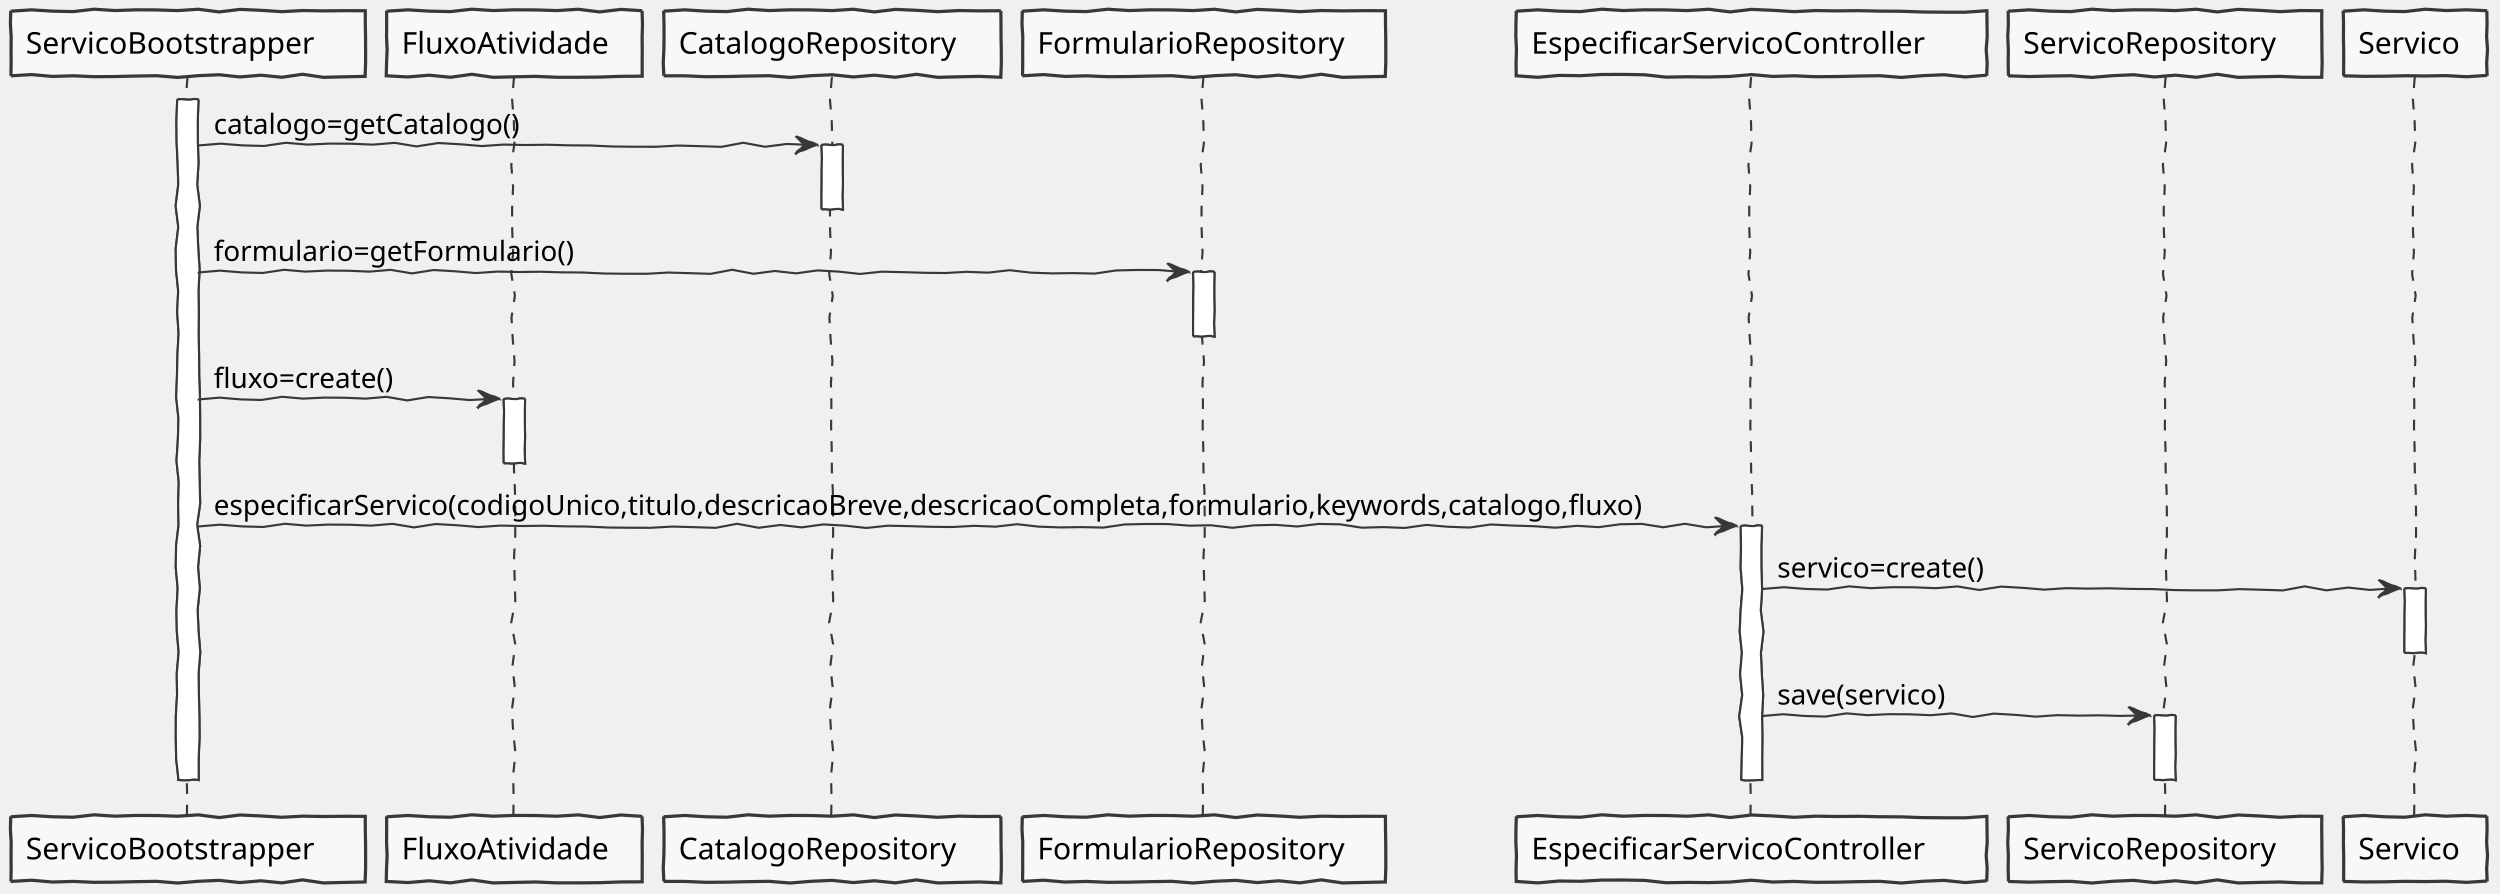
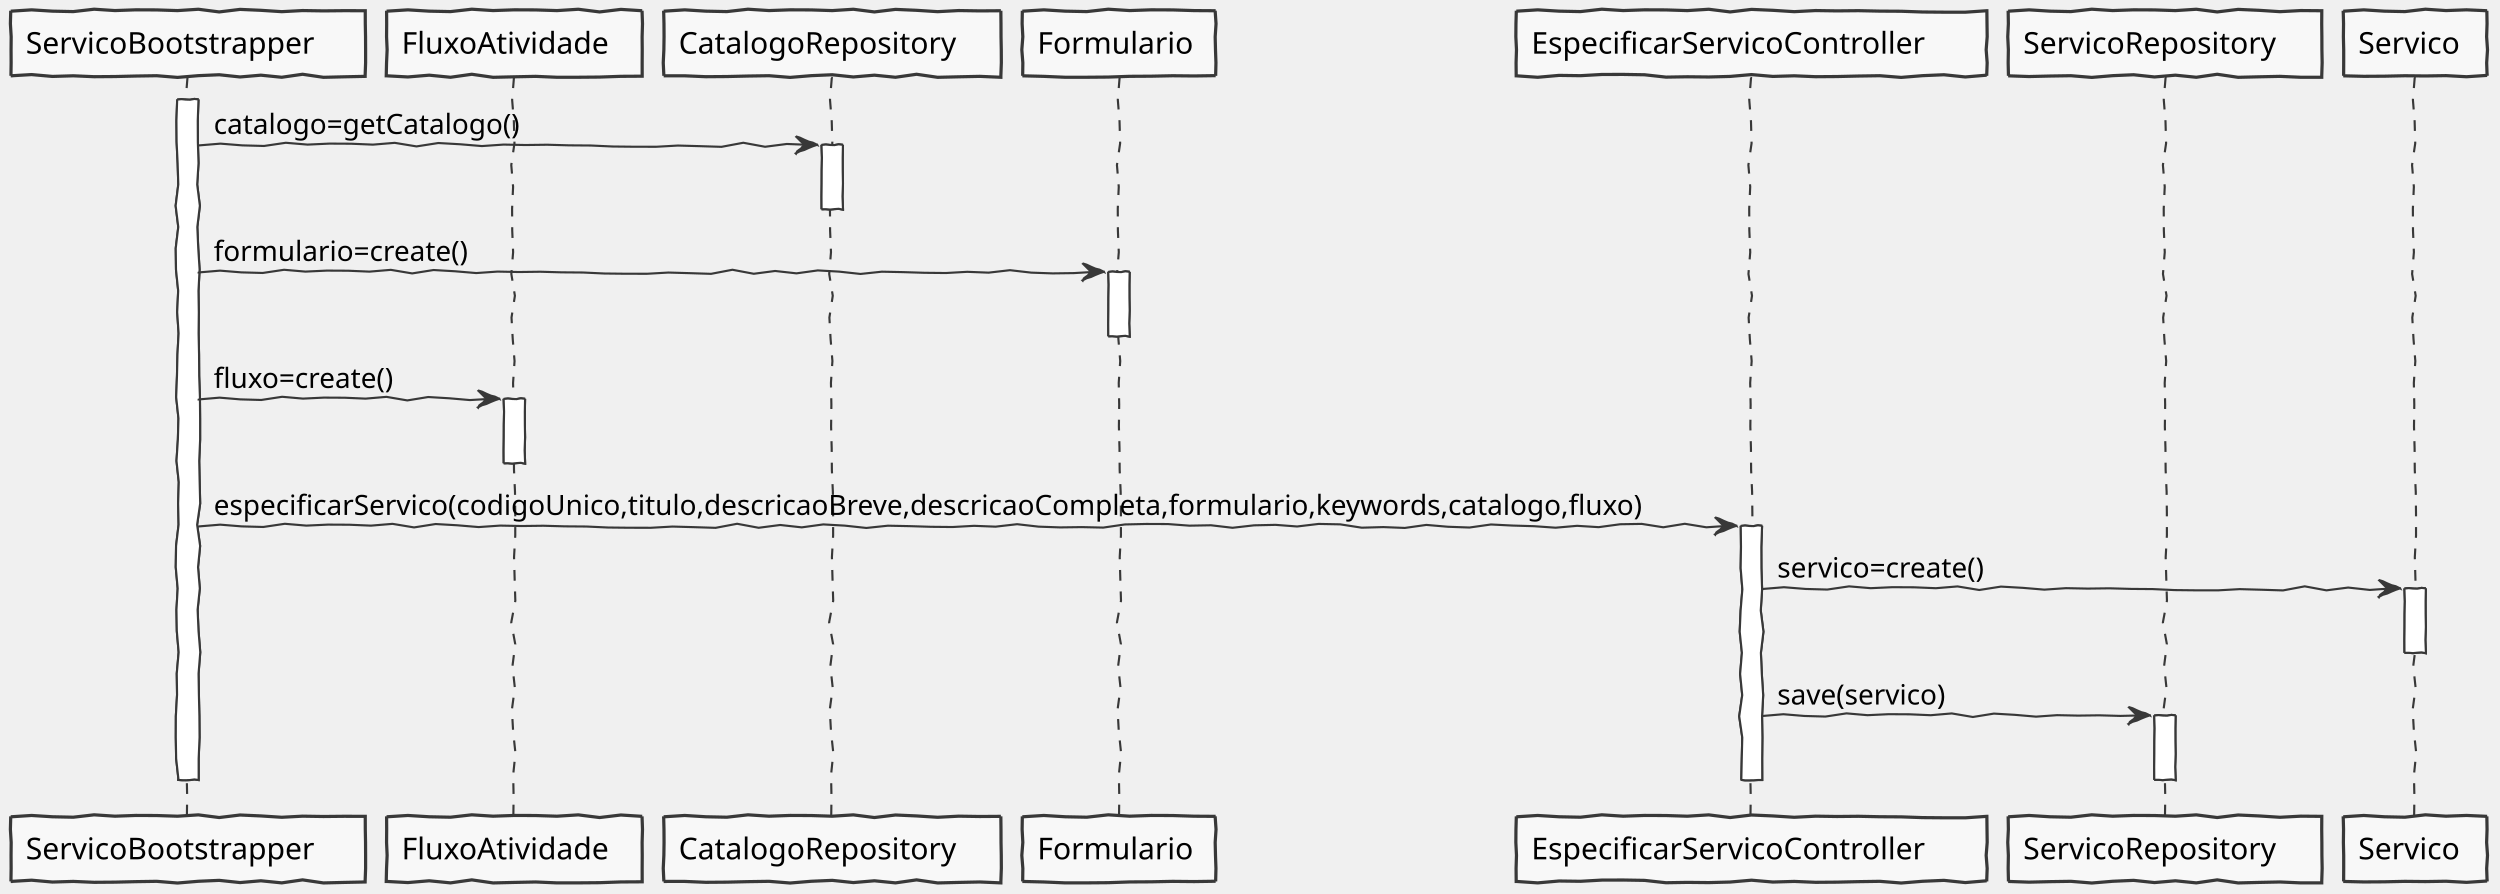
<svg xmlns="http://www.w3.org/2000/svg" contentScriptType="application/ecmascript" contentStyleType="text/css" height="416px" preserveAspectRatio="none" style="width:1164px;height:416px;background:#FFFFFF;" version="1.1" viewBox="0 0 1164 416" width="1164px" zoomAndPan="magnify">
  <defs />
  <g>
    <polygon fill="#FFFFFF" points="82.5,46.297,82.5,46.367,84.5,46.159,86.5,46.361,88.5,46.43,90.5,46.059,92.5,46.297,92.422,46.297,92.073,56.197,92.117,66.097,92.432,75.997,91.809,85.897,93.054,95.796,91.87,105.696,92.302,115.596,92.932,125.496,92.414,135.396,92.568,145.296,92.468,155.196,92.678,165.096,92.739,174.996,93.086,184.895,93.171,194.795,93.179,204.695,92.755,214.595,92.964,224.495,93.202,234.395,91.779,244.295,93.178,254.195,92.204,264.095,93.034,273.995,92.005,283.894,92.431,293.794,93.242,303.694,92.451,313.594,92.605,323.494,92.839,333.394,92.916,343.294,92.496,353.194,92.5,363.094,92.5,363.19,90.5,362.903,88.5,363.188,86.5,363.276,84.5,363.242,82.5,363.094,83.113,363.094,82.017,353.194,81.848,343.294,81.879,333.394,82.441,323.494,82.303,313.594,83.181,303.694,82.325,293.794,82.157,283.894,82.728,273.995,81.833,264.095,81.981,254.195,83.149,244.295,82.936,234.395,83.234,224.495,82.178,214.595,82.819,204.695,83.09,194.795,82.028,184.895,82.404,174.996,82.626,165.096,83.152,155.196,82.496,145.296,82.963,135.396,81.946,125.496,81.823,115.596,83.004,105.696,81.783,95.796,83.009,85.897,82.707,75.997,82.232,66.097,82.146,56.197,82.5,46.297" style="stroke:#383838;stroke-width:1.0;" />
    <polygon fill="#FFFFFF" points="234.5,185.695,234.5,185.765,236.5,185.557,238.5,185.76,240.5,185.828,242.5,185.458,244.5,185.695,244.474,185.695,244.358,191.695,244.372,197.695,244.477,203.695,244.269,209.695,244.5,215.695,244.5,215.88,242.5,215.485,240.5,215.629,238.5,215.839,236.5,215.667,234.5,215.695,234.523,215.695,234.489,209.695,234.56,203.695,234.58,197.695,234.695,191.695,234.5,185.695" style="stroke:#383838;stroke-width:1.0;" />
    <polygon fill="#FFFFFF" points="382.5,67.43,382.5,67.5,384.5,67.292,386.5,67.494,388.5,67.563,390.5,67.192,392.5,67.43,392.474,67.43,392.358,73.43,392.372,79.43,392.477,85.43,392.269,91.43,392.5,97.43,392.5,97.614,390.5,97.22,388.5,97.364,386.5,97.574,384.5,97.401,382.5,97.43,382.523,97.43,382.489,91.43,382.56,85.43,382.58,79.43,382.695,73.43,382.5,67.43" style="stroke:#383838;stroke-width:1.0;" />
-     <polygon fill="#FFFFFF" points="555.5,126.562,555.5,126.633,557.5,126.424,559.5,126.627,561.5,126.696,563.5,126.325,565.5,126.562,565.474,126.562,565.358,132.562,565.372,138.562,565.477,144.562,565.269,150.562,565.5,156.562,565.5,156.747,563.5,156.352,561.5,156.497,559.5,156.707,557.5,156.534,555.5,156.562,555.523,156.562,555.489,150.562,555.559,144.562,555.58,138.562,555.695,132.562,555.5,126.562" style="stroke:#383838;stroke-width:1.0;" />
+     <polygon fill="#FFFFFF" points="516,126.562,516,126.633,518,126.424,520,126.627,522,126.696,524,126.325,526,126.562,525.974,126.562,525.858,132.562,525.872,138.562,525.977,144.562,525.769,150.562,526,156.562,526,156.747,524,156.352,522,156.497,520,156.707,518,156.534,516,156.562,516.023,156.562,515.989,150.562,516.059,144.562,516.08,138.562,516.195,132.562,516,126.562" style="stroke:#383838;stroke-width:1.0;" />
    <polygon fill="#FFFFFF" points="810.5,244.828,810.5,244.898,812.5,244.69,814.5,244.893,816.5,244.961,818.5,244.59,820.5,244.828,820.422,244.828,820.073,254.684,820.116,264.539,820.432,274.394,819.809,284.25,821.054,294.106,819.87,303.961,820.302,313.816,820.932,323.672,820.414,333.527,820.568,343.383,820.468,353.238,820.5,363.094,820.5,363.153,818.5,363.173,816.5,363.289,814.5,363.317,812.5,363.32,810.5,363.094,810.755,363.094,810.964,353.238,811.202,343.383,809.779,333.527,811.178,323.672,810.203,313.816,811.034,303.961,810.005,294.106,810.432,284.25,811.242,274.394,810.451,264.539,810.605,254.684,810.5,244.828" style="stroke:#383838;stroke-width:1.0;" />
    <polygon fill="#FFFFFF" points="1003,333.094,1003,333.164,1005,332.956,1007,333.158,1009,333.227,1011,332.856,1013,333.094,1012.974,333.094,1012.858,339.094,1012.872,345.094,1012.977,351.094,1012.769,357.094,1013,363.094,1013,363.278,1011,362.884,1009,363.028,1007,363.238,1005,363.065,1003,363.094,1003.023,363.094,1002.989,357.094,1003.059,351.094,1003.08,345.094,1003.195,339.094,1003,333.094" style="stroke:#383838;stroke-width:1.0;" />
    <polygon fill="#FFFFFF" points="1119.5,273.961,1119.5,274.031,1121.5,273.823,1123.5,274.025,1125.5,274.094,1127.5,273.723,1129.5,273.961,1129.474,273.961,1129.358,279.961,1129.372,285.961,1129.477,291.961,1129.27,297.961,1129.5,303.961,1129.5,304.146,1127.5,303.751,1125.5,303.895,1123.5,304.105,1121.5,303.932,1119.5,303.961,1119.523,303.961,1119.489,297.961,1119.56,291.961,1119.58,285.961,1119.695,279.961,1119.5,273.961" style="stroke:#383838;stroke-width:1.0;" />
    <path d="M87,36.297 L87.28,36.297 L86.448,46.438 L87.258,56.579 L87.533,66.72 L86.049,76.861 L86.896,87.002 L86.431,97.143 L86.489,107.284 L86.909,117.426 L86.078,127.567 L87.738,137.708 L86.16,147.849 L86.736,157.99 L87.576,168.131 L86.886,178.272 L87.091,188.413 L86.957,198.554 L87.238,208.695 L87.319,218.836 L87.781,228.977 L87.895,239.119 L87.906,249.26 L87.34,259.401 L87.618,269.542 L87.936,279.683 L86.038,289.824 L87.905,299.965 L86.605,310.106 L87.712,320.247 L86.34,330.388 L86.909,340.529 L87.989,350.671 L86.935,360.812 L87.14,370.953 L87,381.094 " fill="none" style="stroke:#383838;stroke-width:1.0;stroke-dasharray:5.0,5.0;" />
    <path d="M239,36.297 L239.28,36.297 L238.448,46.438 L239.258,56.579 L239.533,66.72 L238.049,76.861 L238.896,87.002 L238.431,97.143 L238.489,107.284 L238.909,117.426 L238.078,127.567 L239.738,137.708 L238.16,147.849 L238.736,157.99 L239.576,168.131 L238.886,178.272 L239.091,188.413 L238.957,198.554 L239.238,208.695 L239.319,218.836 L239.781,228.977 L239.895,239.119 L239.906,249.26 L239.339,259.401 L239.618,269.542 L239.936,279.683 L238.038,289.824 L239.905,299.965 L238.605,310.106 L239.712,320.247 L238.34,330.388 L238.909,340.529 L239.989,350.671 L238.935,360.812 L239.14,370.953 L239,381.094 " fill="none" style="stroke:#383838;stroke-width:1.0;stroke-dasharray:5.0,5.0;" />
    <path d="M387,36.297 L387.28,36.297 L386.448,46.438 L387.258,56.579 L387.533,66.72 L386.049,76.861 L386.896,87.002 L386.431,97.143 L386.489,107.284 L386.909,117.426 L386.078,127.567 L387.738,137.708 L386.16,147.849 L386.736,157.99 L387.576,168.131 L386.886,178.272 L387.091,188.413 L386.957,198.554 L387.238,208.695 L387.319,218.836 L387.781,228.977 L387.895,239.119 L387.906,249.26 L387.339,259.401 L387.618,269.542 L387.936,279.683 L386.038,289.824 L387.905,299.965 L386.605,310.106 L387.712,320.247 L386.34,330.388 L386.909,340.529 L387.989,350.671 L386.935,360.812 L387.14,370.953 L387,381.094 " fill="none" style="stroke:#383838;stroke-width:1.0;stroke-dasharray:5.0,5.0;" />
-     <path d="M560,36.297 L560.28,36.297 L559.448,46.438 L560.258,56.579 L560.533,66.72 L559.049,76.861 L559.896,87.002 L559.431,97.143 L559.489,107.284 L559.909,117.426 L559.078,127.567 L560.738,137.708 L559.16,147.849 L559.736,157.99 L560.576,168.131 L559.886,178.272 L560.091,188.413 L559.957,198.554 L560.238,208.695 L560.319,218.836 L560.781,228.977 L560.895,239.119 L560.906,249.26 L560.34,259.401 L560.618,269.542 L560.936,279.683 L559.038,289.824 L560.905,299.965 L559.605,310.106 L560.712,320.247 L559.34,330.388 L559.909,340.529 L560.989,350.671 L559.935,360.812 L560.14,370.953 L560,381.094 " fill="none" style="stroke:#383838;stroke-width:1.0;stroke-dasharray:5.0,5.0;" />
+     <path d="M521,36.297 L521.28,36.297 L520.448,46.438 L521.258,56.579 L521.533,66.72 L520.049,76.861 L520.896,87.002 L520.431,97.143 L520.489,107.284 L520.909,117.426 L520.078,127.567 L521.738,137.708 L520.16,147.849 L520.736,157.99 L521.576,168.131 L520.886,178.272 L521.091,188.413 L520.957,198.554 L521.238,208.695 L521.319,218.836 L521.781,228.977 L521.895,239.119 L521.906,249.26 L521.34,259.401 L521.618,269.542 L521.936,279.683 L520.038,289.824 L521.905,299.965 L520.605,310.106 L521.712,320.247 L520.34,330.388 L520.909,340.529 L521.989,350.671 L520.935,360.812 L521.14,370.953 L521,381.094 " fill="none" style="stroke:#383838;stroke-width:1.0;stroke-dasharray:5.0,5.0;" />
    <path d="M815,36.297 L815.28,36.297 L814.448,46.438 L815.258,56.579 L815.533,66.72 L814.049,76.861 L814.896,87.002 L814.431,97.143 L814.489,107.284 L814.909,117.426 L814.078,127.567 L815.738,137.708 L814.16,147.849 L814.736,157.99 L815.576,168.131 L814.886,178.272 L815.091,188.413 L814.957,198.554 L815.238,208.695 L815.319,218.836 L815.781,228.977 L815.895,239.119 L815.906,249.26 L815.34,259.401 L815.618,269.542 L815.936,279.683 L814.038,289.824 L815.905,299.965 L814.605,310.106 L815.712,320.247 L814.34,330.388 L814.909,340.529 L815.989,350.671 L814.935,360.812 L815.14,370.953 L815,381.094 " fill="none" style="stroke:#383838;stroke-width:1.0;stroke-dasharray:5.0,5.0;" />
    <path d="M1008,36.297 L1008.28,36.297 L1007.448,46.438 L1008.258,56.579 L1008.533,66.72 L1007.049,76.861 L1007.896,87.002 L1007.431,97.143 L1007.489,107.284 L1007.909,117.426 L1007.078,127.567 L1008.738,137.708 L1007.16,147.849 L1007.736,157.99 L1008.576,168.131 L1007.886,178.272 L1008.091,188.413 L1007.957,198.554 L1008.238,208.695 L1008.319,218.836 L1008.781,228.977 L1008.895,239.119 L1008.906,249.26 L1008.34,259.401 L1008.618,269.542 L1008.936,279.683 L1007.038,289.824 L1008.905,299.965 L1007.605,310.106 L1008.712,320.247 L1007.34,330.388 L1007.909,340.529 L1008.989,350.671 L1007.935,360.812 L1008.14,370.953 L1008,381.094 " fill="none" style="stroke:#383838;stroke-width:1.0;stroke-dasharray:5.0,5.0;" />
    <path d="M1124,36.297 L1124.28,36.297 L1123.448,46.438 L1124.258,56.579 L1124.533,66.72 L1123.049,76.861 L1123.896,87.002 L1123.431,97.143 L1123.489,107.284 L1123.909,117.426 L1123.078,127.567 L1124.738,137.708 L1123.16,147.849 L1123.736,157.99 L1124.576,168.131 L1123.886,178.272 L1124.091,188.413 L1123.957,198.554 L1124.238,208.695 L1124.319,218.836 L1124.781,228.977 L1124.895,239.119 L1124.906,249.26 L1124.34,259.401 L1124.618,269.542 L1124.936,279.683 L1123.038,289.824 L1124.905,299.965 L1123.605,310.106 L1124.712,320.247 L1123.34,330.388 L1123.909,340.529 L1124.989,350.671 L1123.935,360.812 L1124.14,370.953 L1124,381.094 " fill="none" style="stroke:#383838;stroke-width:1.0;stroke-dasharray:5.0,5.0;" />
    <polygon fill="#F8F8F8" points="5,5,5,5.21,14.706,4.586,24.412,5.193,34.118,5.4,43.824,4.287,53.529,4.922,63.235,4.574,72.941,4.617,82.647,4.932,92.353,4.309,102.059,5.554,111.765,4.37,121.471,4.802,131.177,5.432,140.882,4.914,150.588,5.068,160.294,4.968,170,5,170.06,5,170.08,11.059,170.195,17.119,170.224,23.178,170.226,29.238,170,35.297,170,35.551,160.294,35.761,150.588,35.999,140.882,34.576,131.177,35.975,121.471,35,111.765,35.831,102.059,34.802,92.353,35.228,82.647,36.038,72.941,35.248,63.235,35.402,53.529,35.636,43.824,35.713,34.118,35.293,24.412,35.584,14.706,34.724,5,35.297,5.095,35.297,5.183,29.238,5.148,23.178,5.204,17.119,4.839,11.059,5,5" style="stroke:#383838;stroke-width:1.5;" />
    <text fill="#000000" font-family="FG Virgil" font-size="14" lengthAdjust="spacing" textLength="151" x="12" y="24.995">ServicoBootstrapper</text>
    <polygon fill="#F8F8F8" points="5,380.094,5,380.304,14.706,379.679,24.412,380.287,34.118,380.493,43.824,379.38,53.529,380.016,63.235,379.667,72.941,379.71,82.647,380.026,92.353,379.402,102.059,380.647,111.765,379.464,121.471,379.896,131.177,380.526,140.882,380.008,150.588,380.162,160.294,380.062,170,380.094,170.06,380.094,170.08,386.153,170.195,392.212,170.224,398.272,170.226,404.331,170,410.391,170,410.645,160.294,410.854,150.588,411.093,140.882,409.669,131.177,411.069,121.471,410.094,111.765,410.924,102.059,409.896,92.353,410.322,82.647,411.132,72.941,410.342,63.235,410.496,53.529,410.729,43.824,410.807,34.118,410.387,24.412,410.678,14.706,409.818,5,410.391,5.095,410.391,5.183,404.331,5.148,398.272,5.204,392.212,4.839,386.153,5,380.094" style="stroke:#383838;stroke-width:1.5;" />
    <text fill="#000000" font-family="FG Virgil" font-size="14" lengthAdjust="spacing" textLength="151" x="12" y="400.089">ServicoBootstrapper</text>
    <polygon fill="#F8F8F8" points="180,5,180,5.21,189.917,4.586,199.833,5.193,209.75,5.4,219.667,4.287,229.583,4.922,239.5,4.574,249.417,4.617,259.333,4.932,269.25,4.309,279.167,5.554,289.083,4.37,299,5,298.934,5,299.144,11.059,298.971,17.119,299.023,23.178,298.989,29.238,299,35.297,299,35.475,289.083,35.536,279.167,35.883,269.25,35.968,259.333,35.976,249.417,35.551,239.5,35.761,229.583,35.999,219.667,34.576,209.75,35.975,199.833,35,189.917,35.831,180,35.297,179.835,35.297,179.977,29.238,180.247,23.178,179.984,17.119,180.035,11.059,180,5" style="stroke:#383838;stroke-width:1.5;" />
    <text fill="#000000" font-family="FG Virgil" font-size="14" lengthAdjust="spacing" textLength="105" x="187" y="24.995">FluxoAtividade</text>
    <polygon fill="#F8F8F8" points="180,380.094,180,380.304,189.917,379.679,199.833,380.287,209.75,380.493,219.667,379.38,229.583,380.016,239.5,379.667,249.417,379.71,259.333,380.026,269.25,379.402,279.167,380.647,289.083,379.464,299,380.094,298.934,380.094,299.144,386.153,298.971,392.212,299.023,398.272,298.989,404.331,299,410.391,299,410.569,289.083,410.63,279.167,410.976,269.25,411.062,259.333,411.07,249.417,410.645,239.5,410.854,229.583,411.093,219.667,409.669,209.75,411.069,199.833,410.094,189.917,410.924,180,410.391,179.835,410.391,179.977,404.331,180.247,398.272,179.984,392.212,180.035,386.153,180,380.094" style="stroke:#383838;stroke-width:1.5;" />
    <text fill="#000000" font-family="FG Virgil" font-size="14" lengthAdjust="spacing" textLength="105" x="187" y="400.089">FluxoAtividade</text>
    <polygon fill="#F8F8F8" points="309,5,309,5.21,318.812,4.586,328.625,5.193,338.438,5.4,348.25,4.287,358.062,4.922,367.875,4.574,377.688,4.617,387.5,4.932,397.312,4.309,407.125,5.554,416.938,4.37,426.75,4.802,436.562,5.432,446.375,4.914,456.188,5.068,466,5,465.989,5,466.06,11.059,466.08,17.119,466.195,23.178,466.224,29.238,466,35.297,466,35.976,456.188,35.551,446.375,35.761,436.562,35.999,426.75,34.576,416.938,35.975,407.125,35,397.312,35.831,387.5,34.802,377.688,35.228,367.875,36.038,358.062,35.248,348.25,35.402,338.438,35.636,328.625,35.713,318.812,35.293,309,35.297,309.096,35.297,308.809,29.238,309.095,23.178,309.183,17.119,309.148,11.059,309,5" style="stroke:#383838;stroke-width:1.5;" />
    <text fill="#000000" font-family="FG Virgil" font-size="14" lengthAdjust="spacing" textLength="143" x="316" y="24.995">CatalogoRepository</text>
    <polygon fill="#F8F8F8" points="309,380.094,309,380.304,318.812,379.679,328.625,380.287,338.438,380.493,348.25,379.38,358.062,380.016,367.875,379.667,377.688,379.71,387.5,380.026,397.312,379.402,407.125,380.647,416.938,379.464,426.75,379.896,436.562,380.526,446.375,380.008,456.188,380.162,466,380.094,465.989,380.094,466.06,386.153,466.08,392.212,466.195,398.272,466.224,404.331,466,410.391,466,411.07,456.188,410.645,446.375,410.854,436.562,411.093,426.75,409.669,416.938,411.069,407.125,410.094,397.312,410.924,387.5,409.896,377.688,410.322,367.875,411.132,358.062,410.342,348.25,410.496,338.438,410.729,328.625,410.807,318.812,410.387,309,410.391,309.096,410.391,308.809,404.331,309.095,398.272,309.183,392.212,309.148,386.153,309,380.094" style="stroke:#383838;stroke-width:1.5;" />
    <text fill="#000000" font-family="FG Virgil" font-size="14" lengthAdjust="spacing" textLength="143" x="316" y="400.089">CatalogoRepository</text>
-     <polygon fill="#F8F8F8" points="476,5,476,5.21,485.941,4.586,495.882,5.193,505.824,5.4,515.765,4.287,525.706,4.922,535.647,4.574,545.588,4.617,555.529,4.932,565.471,4.309,575.412,5.554,585.353,4.37,595.294,4.802,605.235,5.432,615.177,4.914,625.118,5.068,635.059,4.968,645,5,645.059,5,645.08,11.059,645.195,17.119,645.224,23.178,645.226,29.238,645,35.297,645,35.551,635.059,35.761,625.118,35.999,615.177,34.576,605.235,35.975,595.294,35,585.353,35.831,575.412,34.802,565.471,35.228,555.529,36.038,545.588,35.248,535.647,35.402,525.706,35.636,515.765,35.713,505.824,35.293,495.882,35.584,485.941,34.724,476,35.297,476.095,35.297,476.183,29.238,476.148,23.178,476.204,17.119,475.839,11.059,476,5" style="stroke:#383838;stroke-width:1.5;" />
-     <text fill="#000000" font-family="FG Virgil" font-size="14" lengthAdjust="spacing" textLength="155" x="483" y="24.995">FormularioRepository</text>
-     <polygon fill="#F8F8F8" points="476,380.094,476,380.304,485.941,379.679,495.882,380.287,505.824,380.493,515.765,379.38,525.706,380.016,535.647,379.667,545.588,379.71,555.529,380.026,565.471,379.402,575.412,380.647,585.353,379.464,595.294,379.896,605.235,380.526,615.177,380.008,625.118,380.162,635.059,380.062,645,380.094,645.059,380.094,645.08,386.153,645.195,392.212,645.224,398.272,645.226,404.331,645,410.391,645,410.645,635.059,410.854,625.118,411.093,615.177,409.669,605.235,411.069,595.294,410.094,585.353,410.924,575.412,409.896,565.471,410.322,555.529,411.132,545.588,410.342,535.647,410.496,525.706,410.729,515.765,410.807,505.824,410.387,495.882,410.678,485.941,409.818,476,410.391,476.095,410.391,476.183,404.331,476.148,398.272,476.204,392.212,475.839,386.153,476,380.094" style="stroke:#383838;stroke-width:1.5;" />
-     <text fill="#000000" font-family="FG Virgil" font-size="14" lengthAdjust="spacing" textLength="155" x="483" y="400.089">FormularioRepository</text>
+     <polygon fill="#F8F8F8" points="476,5,476,5.21,486,4.586,496,5.193,506,5.4,516,4.287,526,4.922,536,4.574,546,4.617,556,4.932,566,5,565.769,5,566.184,11.059,565.79,17.119,565.934,23.178,566.144,29.238,566,35.297,566,35.211,556,35.365,546,35.265,536,35.475,526,35.536,516,35.883,506,35.968,496,35.976,486,35.551,476,35.297,476.154,35.297,476.234,29.238,475.76,23.178,476.226,17.119,475.901,11.059,476,5" style="stroke:#383838;stroke-width:1.5;" />
+     <text fill="#000000" font-family="FG Virgil" font-size="14" lengthAdjust="spacing" textLength="76" x="483" y="24.995">Formulario</text>
+     <polygon fill="#F8F8F8" points="476,380.094,476,380.304,486,379.679,496,380.287,506,380.493,516,379.38,526,380.016,536,379.667,546,379.71,556,380.026,566,380.094,565.769,380.094,566.184,386.153,565.79,392.212,565.934,398.272,566.144,404.331,566,410.391,566,410.305,556,410.459,546,410.359,536,410.569,526,410.63,516,410.976,506,411.062,496,411.07,486,410.645,476,410.391,476.154,410.391,476.234,404.331,475.76,398.272,476.226,392.212,475.901,386.153,476,380.094" style="stroke:#383838;stroke-width:1.5;" />
+     <text fill="#000000" font-family="FG Virgil" font-size="14" lengthAdjust="spacing" textLength="76" x="483" y="400.089">Formulario</text>
    <polygon fill="#F8F8F8" points="706,5,706,5.21,715.955,4.586,725.909,5.193,735.864,5.4,745.818,4.287,755.773,4.922,765.727,4.574,775.682,4.617,785.636,4.932,795.591,4.309,805.545,5.554,815.5,4.37,825.455,4.802,835.409,5.432,845.364,4.914,855.318,5.068,865.273,4.968,875.227,5.178,885.182,5.239,895.136,5.586,905.091,5.671,915.045,5.679,925,5,925.085,5,925.154,11.059,925.234,17.119,924.76,23.178,925.226,29.238,925,35.297,925,35,915.045,35.831,905.091,34.802,895.136,35.228,885.182,36.038,875.227,35.248,865.273,35.402,855.318,35.636,845.364,35.713,835.409,35.293,825.455,35.584,815.5,34.724,805.545,35.581,795.591,35.845,785.636,35.741,775.682,35.91,765.727,34.814,755.773,34.645,745.818,34.675,735.864,35.238,725.909,35.1,715.955,35.978,706,35.297,705.942,35.297,705.886,29.238,706.076,23.178,705.778,17.119,705.827,11.059,706,5" style="stroke:#383838;stroke-width:1.5;" />
    <text fill="#000000" font-family="FG Virgil" font-size="14" lengthAdjust="spacing" textLength="205" x="713" y="24.995">EspecificarServicoController</text>
    <polygon fill="#F8F8F8" points="706,380.094,706,380.304,715.955,379.679,725.909,380.287,735.864,380.493,745.818,379.38,755.773,380.016,765.727,379.667,775.682,379.71,785.636,380.026,795.591,379.402,805.545,380.647,815.5,379.464,825.455,379.896,835.409,380.526,845.364,380.008,855.318,380.162,865.273,380.062,875.227,380.272,885.182,380.333,895.136,380.679,905.091,380.765,915.045,380.773,925,380.094,925.085,380.094,925.154,386.153,925.234,392.212,924.76,398.272,925.226,404.331,925,410.391,925,410.094,915.045,410.924,905.091,409.896,895.136,410.322,885.182,411.132,875.227,410.342,865.273,410.496,855.318,410.729,845.364,410.807,835.409,410.387,825.455,410.678,815.5,409.818,805.545,410.675,795.591,410.939,785.636,410.835,775.682,411.004,765.727,409.908,755.773,409.738,745.818,409.769,735.864,410.332,725.909,410.194,715.955,411.072,706,410.391,705.942,410.391,705.886,404.331,706.076,398.272,705.778,392.212,705.827,386.153,706,380.094" style="stroke:#383838;stroke-width:1.5;" />
    <text fill="#000000" font-family="FG Virgil" font-size="14" lengthAdjust="spacing" textLength="205" x="713" y="400.089">EspecificarServicoController</text>
    <polygon fill="#F8F8F8" points="935,5,935,5.21,944.733,4.586,954.467,5.193,964.2,5.4,973.933,4.287,983.667,4.922,993.4,4.574,1003.133,4.617,1012.867,4.932,1022.6,4.309,1032.333,5.554,1042.067,4.37,1051.8,4.802,1061.533,5.432,1071.267,4.914,1081,5,1081.023,5,1080.989,11.059,1081.06,17.119,1081.08,23.178,1081.195,29.238,1081,35.297,1081,35.968,1071.267,35.976,1061.533,35.551,1051.8,35.761,1042.067,35.999,1032.333,34.576,1022.6,35.975,1012.867,35,1003.133,35.831,993.4,34.802,983.667,35.228,973.933,36.038,964.2,35.248,954.467,35.402,944.733,35.636,935,35.297,935.139,35.297,934.999,29.238,935.096,23.178,934.809,17.119,935.095,11.059,935,5" style="stroke:#383838;stroke-width:1.5;" />
    <text fill="#000000" font-family="FG Virgil" font-size="14" lengthAdjust="spacing" textLength="132" x="942" y="24.995">ServicoRepository</text>
    <polygon fill="#F8F8F8" points="935,380.094,935,380.304,944.733,379.679,954.467,380.287,964.2,380.493,973.933,379.38,983.667,380.016,993.4,379.667,1003.133,379.71,1012.867,380.026,1022.6,379.402,1032.333,380.647,1042.067,379.464,1051.8,379.896,1061.533,380.526,1071.267,380.008,1081,380.094,1081.023,380.094,1080.989,386.153,1081.06,392.212,1081.08,398.272,1081.195,404.331,1081,410.391,1081,411.062,1071.267,411.07,1061.533,410.645,1051.8,410.854,1042.067,411.093,1032.333,409.669,1022.6,411.069,1012.867,410.094,1003.133,410.924,993.4,409.896,983.667,410.322,973.933,411.132,964.2,410.342,954.467,410.496,944.733,410.729,935,410.391,935.139,410.391,934.999,404.331,935.096,398.272,934.809,392.212,935.095,386.153,935,380.094" style="stroke:#383838;stroke-width:1.5;" />
    <text fill="#000000" font-family="FG Virgil" font-size="14" lengthAdjust="spacing" textLength="132" x="942" y="400.089">ServicoRepository</text>
    <polygon fill="#F8F8F8" points="1091,5,1091,5.21,1100.571,4.586,1110.143,5.193,1119.714,5.4,1129.286,4.287,1138.857,4.922,1148.429,4.574,1158,5,1157.872,5,1157.977,11.059,1157.77,17.119,1158.185,23.178,1157.79,29.238,1158,35.297,1158,35.099,1148.429,35.729,1138.857,35.211,1129.286,35.365,1119.714,35.265,1110.143,35.475,1100.571,35.536,1091,35.297,1091.195,35.297,1091.224,29.238,1091.226,23.178,1091.085,17.119,1091.155,11.059,1091,5" style="stroke:#383838;stroke-width:1.5;" />
    <text fill="#000000" font-family="FG Virgil" font-size="14" lengthAdjust="spacing" textLength="53" x="1098" y="24.995">Servico</text>
    <polygon fill="#F8F8F8" points="1091,380.094,1091,380.304,1100.571,379.679,1110.143,380.287,1119.714,380.493,1129.286,379.38,1138.857,380.016,1148.429,379.667,1158,380.094,1157.872,380.094,1157.977,386.153,1157.77,392.212,1158.185,398.272,1157.79,404.331,1158,410.391,1158,410.193,1148.429,410.823,1138.857,410.305,1129.286,410.459,1119.714,410.359,1110.143,410.569,1100.571,410.63,1091,410.391,1091.195,410.391,1091.224,404.331,1091.226,398.272,1091.085,392.212,1091.155,386.153,1091,380.094" style="stroke:#383838;stroke-width:1.5;" />
    <text fill="#000000" font-family="FG Virgil" font-size="14" lengthAdjust="spacing" textLength="53" x="1098" y="400.089">Servico</text>
    <polygon fill="#FFFFFF" points="82.5,46.297,82.5,46.367,84.5,46.159,86.5,46.361,88.5,46.43,90.5,46.059,92.5,46.297,92.422,46.297,92.073,56.197,92.117,66.097,92.432,75.997,91.809,85.897,93.054,95.796,91.87,105.696,92.302,115.596,92.932,125.496,92.414,135.396,92.568,145.296,92.468,155.196,92.678,165.096,92.739,174.996,93.086,184.895,93.171,194.795,93.179,204.695,92.755,214.595,92.964,224.495,93.202,234.395,91.779,244.295,93.178,254.195,92.204,264.095,93.034,273.995,92.005,283.894,92.431,293.794,93.242,303.694,92.451,313.594,92.605,323.494,92.839,333.394,92.916,343.294,92.496,353.194,92.5,363.094,92.5,363.19,90.5,362.903,88.5,363.188,86.5,363.276,84.5,363.242,82.5,363.094,83.113,363.094,82.017,353.194,81.848,343.294,81.879,333.394,82.441,323.494,82.303,313.594,83.181,303.694,82.325,293.794,82.157,283.894,82.728,273.995,81.833,264.095,81.981,254.195,83.149,244.295,82.936,234.395,83.234,224.495,82.178,214.595,82.819,204.695,83.09,194.795,82.028,184.895,82.404,174.996,82.626,165.096,83.152,155.196,82.496,145.296,82.963,135.396,81.946,125.496,81.823,115.596,83.004,105.696,81.783,95.796,83.009,85.897,82.707,75.997,82.232,66.097,82.146,56.197,82.5,46.297" style="stroke:#383838;stroke-width:1.0;" />
    <polygon fill="#FFFFFF" points="234.5,185.695,234.5,185.765,236.5,185.557,238.5,185.76,240.5,185.828,242.5,185.458,244.5,185.695,244.474,185.695,244.358,191.695,244.372,197.695,244.477,203.695,244.269,209.695,244.5,215.695,244.5,215.88,242.5,215.485,240.5,215.629,238.5,215.839,236.5,215.667,234.5,215.695,234.523,215.695,234.489,209.695,234.56,203.695,234.58,197.695,234.695,191.695,234.5,185.695" style="stroke:#383838;stroke-width:1.0;" />
    <polygon fill="#FFFFFF" points="382.5,67.43,382.5,67.5,384.5,67.292,386.5,67.494,388.5,67.563,390.5,67.192,392.5,67.43,392.474,67.43,392.358,73.43,392.372,79.43,392.477,85.43,392.269,91.43,392.5,97.43,392.5,97.614,390.5,97.22,388.5,97.364,386.5,97.574,384.5,97.401,382.5,97.43,382.523,97.43,382.489,91.43,382.56,85.43,382.58,79.43,382.695,73.43,382.5,67.43" style="stroke:#383838;stroke-width:1.0;" />
-     <polygon fill="#FFFFFF" points="555.5,126.562,555.5,126.633,557.5,126.424,559.5,126.627,561.5,126.696,563.5,126.325,565.5,126.562,565.474,126.562,565.358,132.562,565.372,138.562,565.477,144.562,565.269,150.562,565.5,156.562,565.5,156.747,563.5,156.352,561.5,156.497,559.5,156.707,557.5,156.534,555.5,156.562,555.523,156.562,555.489,150.562,555.559,144.562,555.58,138.562,555.695,132.562,555.5,126.562" style="stroke:#383838;stroke-width:1.0;" />
+     <polygon fill="#FFFFFF" points="516,126.562,516,126.633,518,126.424,520,126.627,522,126.696,524,126.325,526,126.562,525.974,126.562,525.858,132.562,525.872,138.562,525.977,144.562,525.769,150.562,526,156.562,526,156.747,524,156.352,522,156.497,520,156.707,518,156.534,516,156.562,516.023,156.562,515.989,150.562,516.059,144.562,516.08,138.562,516.195,132.562,516,126.562" style="stroke:#383838;stroke-width:1.0;" />
    <polygon fill="#FFFFFF" points="810.5,244.828,810.5,244.898,812.5,244.69,814.5,244.893,816.5,244.961,818.5,244.59,820.5,244.828,820.422,244.828,820.073,254.684,820.116,264.539,820.432,274.394,819.809,284.25,821.054,294.106,819.87,303.961,820.302,313.816,820.932,323.672,820.414,333.527,820.568,343.383,820.468,353.238,820.5,363.094,820.5,363.153,818.5,363.173,816.5,363.289,814.5,363.317,812.5,363.32,810.5,363.094,810.755,363.094,810.964,353.238,811.202,343.383,809.779,333.527,811.178,323.672,810.203,313.816,811.034,303.961,810.005,294.106,810.432,284.25,811.242,274.394,810.451,264.539,810.605,254.684,810.5,244.828" style="stroke:#383838;stroke-width:1.0;" />
    <polygon fill="#FFFFFF" points="1003,333.094,1003,333.164,1005,332.956,1007,333.158,1009,333.227,1011,332.856,1013,333.094,1012.974,333.094,1012.858,339.094,1012.872,345.094,1012.977,351.094,1012.769,357.094,1013,363.094,1013,363.278,1011,362.884,1009,363.028,1007,363.238,1005,363.065,1003,363.094,1003.023,363.094,1002.989,357.094,1003.059,351.094,1003.08,345.094,1003.195,339.094,1003,333.094" style="stroke:#383838;stroke-width:1.0;" />
    <polygon fill="#FFFFFF" points="1119.5,273.961,1119.5,274.031,1121.5,273.823,1123.5,274.025,1125.5,274.094,1127.5,273.723,1129.5,273.961,1129.474,273.961,1129.358,279.961,1129.372,285.961,1129.477,291.961,1129.27,297.961,1129.5,303.961,1129.5,304.146,1127.5,303.751,1125.5,303.895,1123.5,304.105,1121.5,303.932,1119.5,303.961,1119.523,303.961,1119.489,297.961,1119.56,291.961,1119.58,285.961,1119.695,279.961,1119.5,273.961" style="stroke:#383838;stroke-width:1.0;" />
    <polygon fill="#383838" points="370.5,63.43,370.526,63.495,372.449,64.102,374.524,65.09,376.55,65.953,378.412,66.409,380.5,67.43,380.49,67.406,378.447,68.098,376.452,68.911,374.492,69.809,372.414,70.416,370.5,71.43,370.63,71.56,371.151,70.481,372.053,69.783,373.002,69.132,373.68,68.21,374.5,67.43,374.516,67.446,373.692,66.622,372.942,65.872,372.156,65.086,371.438,64.368,370.5,63.43" style="stroke:#383838;stroke-width:1.0;" />
    <path d="M92.5,67.43 L92.5,67.71 L102.643,66.877 L112.786,67.687 L122.929,67.963 L133.071,66.478 L143.214,67.326 L153.357,66.861 L163.5,66.918 L173.643,67.339 L183.786,66.508 L193.929,68.168 L204.071,66.589 L214.214,67.166 L224.357,68.006 L234.5,67.315 L244.643,67.521 L254.786,67.387 L264.929,67.668 L275.071,67.749 L285.214,68.211 L295.357,68.324 L305.5,68.335 L315.643,67.769 L325.786,68.048 L335.929,68.366 L346.071,66.468 L356.214,68.334 L366.357,67.034 L376.5,67.43 " fill="none" style="stroke:#383838;stroke-width:1.0;" />
    <text fill="#000000" font-family="FG Virgil" font-size="13" lengthAdjust="spacing" textLength="153" x="99.5" y="62.364">catalogo=getCatalogo()</text>
-     <polygon fill="#383838" points="543.5,122.562,543.526,122.627,545.449,123.234,547.524,124.222,549.549,125.086,551.412,125.542,553.5,126.562,553.49,126.538,551.447,127.231,549.452,128.044,547.492,128.941,545.414,129.548,543.5,130.562,543.63,130.693,544.151,129.614,545.053,128.916,546.002,128.264,546.68,127.342,547.5,126.562,547.516,126.579,546.692,125.755,545.942,125.005,545.156,124.219,544.438,123.501,543.5,122.562" style="stroke:#383838;stroke-width:1.0;" />
-     <path d="M92.5,126.562 L92.5,126.843 L102.435,126.01 L112.37,126.82 L122.304,127.095 L132.239,125.611 L142.174,126.459 L152.109,125.994 L162.043,126.051 L171.978,126.472 L181.913,125.641 L191.848,127.301 L201.783,125.722 L211.717,126.299 L221.652,127.138 L231.587,126.448 L241.522,126.653 L251.457,126.52 L261.391,126.8 L271.326,126.881 L281.261,127.343 L291.196,127.457 L301.13,127.468 L311.065,126.902 L321,127.181 L330.935,127.499 L340.87,125.601 L350.804,127.467 L360.739,126.167 L370.674,127.274 L380.609,125.903 L390.543,126.471 L400.478,127.551 L410.413,126.498 L420.348,126.703 L430.283,127.014 L440.217,127.118 L450.152,126.557 L460.087,126.945 L470.022,125.799 L479.957,126.942 L489.891,127.293 L499.826,127.155 L509.761,127.38 L519.696,125.918 L529.63,125.693 L539.565,125.734 L549.5,126.562 " fill="none" style="stroke:#383838;stroke-width:1.0;" />
-     <text fill="#000000" font-family="FG Virgil" font-size="13" lengthAdjust="spacing" textLength="175" x="99.5" y="121.497">formulario=getFormulario()</text>
+     <polygon fill="#383838" points="504,122.562,504.026,122.627,505.949,123.234,508.024,124.222,510.05,125.086,511.912,125.542,514,126.562,513.99,126.538,511.947,127.231,509.952,128.044,507.992,128.941,505.914,129.548,504,130.562,504.13,130.693,504.651,129.614,505.553,128.916,506.502,128.264,507.18,127.342,508,126.562,508.016,126.579,507.192,125.755,506.442,125.005,505.656,124.219,504.938,123.501,504,122.562" style="stroke:#383838;stroke-width:1.0;" />
+     <path d="M92.5,126.562 L92.5,126.843 L102.441,126.01 L112.381,126.82 L122.321,127.095 L132.262,125.611 L142.202,126.459 L152.143,125.994 L162.083,126.051 L172.024,126.472 L181.964,125.641 L191.905,127.301 L201.845,125.722 L211.786,126.299 L221.726,127.138 L231.667,126.448 L241.607,126.653 L251.548,126.52 L261.488,126.8 L271.429,126.881 L281.369,127.343 L291.31,127.457 L301.25,127.468 L311.19,126.902 L321.131,127.181 L331.071,127.499 L341.012,125.601 L350.952,127.467 L360.893,126.167 L370.833,127.274 L380.774,125.903 L390.714,126.471 L400.655,127.551 L410.595,126.498 L420.536,126.703 L430.476,127.014 L440.417,127.118 L450.357,126.557 L460.298,126.945 L470.238,125.799 L480.179,126.942 L490.119,127.293 L500.06,127.155 L510,126.562 " fill="none" style="stroke:#383838;stroke-width:1.0;" />
+     <text fill="#000000" font-family="FG Virgil" font-size="13" lengthAdjust="spacing" textLength="127" x="99.5" y="121.497">formulario=create()</text>
    <polygon fill="#383838" points="222.5,181.695,222.526,181.76,224.449,182.367,226.524,183.355,228.549,184.219,230.412,184.674,232.5,185.695,232.49,185.671,230.447,186.363,228.452,187.177,226.492,188.074,224.414,188.681,222.5,189.695,222.631,189.826,223.151,188.747,224.053,188.049,225.002,187.397,225.68,186.475,226.5,185.695,226.516,185.711,225.692,184.888,224.942,184.137,224.156,183.352,223.438,182.633,222.5,181.695" style="stroke:#383838;stroke-width:1.0;" />
    <path d="M92.5,185.695 L92.5,185.976 L102.214,185.143 L111.929,185.953 L121.643,186.228 L131.357,184.744 L141.071,185.592 L150.786,185.127 L160.5,185.184 L170.214,185.604 L179.929,184.774 L189.643,186.434 L199.357,184.855 L209.071,185.432 L218.786,186.271 L228.5,185.695 " fill="none" style="stroke:#383838;stroke-width:1.0;" />
    <text fill="#000000" font-family="FG Virgil" font-size="13" lengthAdjust="spacing" textLength="93" x="99.5" y="180.629">fluxo=create()</text>
    <polygon fill="#383838" points="798.5,240.828,798.526,240.893,800.449,241.5,802.524,242.488,804.549,243.352,806.412,243.807,808.5,244.828,808.49,244.804,806.447,245.496,804.452,246.309,802.492,247.207,800.414,247.814,798.5,248.828,798.63,248.959,799.151,247.88,800.053,247.181,801.002,246.53,801.68,245.608,802.5,244.828,802.516,244.844,801.692,244.021,800.942,243.27,800.156,242.484,799.438,241.766,798.5,240.828" style="stroke:#383838;stroke-width:1.0;" />
    <path d="M92.5,244.828 L92.5,245.108 L102.528,244.276 L112.556,245.086 L122.585,245.361 L132.613,243.877 L142.641,244.725 L152.669,244.26 L162.697,244.317 L172.725,244.737 L182.754,243.906 L192.782,245.566 L202.81,243.988 L212.838,244.564 L222.866,245.404 L232.894,244.714 L242.923,244.919 L252.951,244.786 L262.979,245.066 L273.007,245.147 L283.035,245.609 L293.063,245.723 L303.091,245.734 L313.12,245.168 L323.148,245.446 L333.176,245.764 L343.204,243.867 L353.232,245.733 L363.261,244.433 L373.289,245.54 L383.317,244.168 L393.345,244.737 L403.373,245.817 L413.401,244.763 L423.43,244.969 L433.458,245.28 L443.486,245.383 L453.514,244.823 L463.542,245.211 L473.57,244.065 L483.599,245.207 L493.627,245.559 L503.655,245.421 L513.683,245.645 L523.711,244.184 L533.739,243.958 L543.768,244 L553.796,244.75 L563.824,244.566 L573.852,245.737 L583.88,244.595 L593.909,244.371 L603.937,245.132 L613.965,243.939 L623.993,244.136 L634.021,245.693 L644.049,245.409 L654.077,245.807 L664.106,244.399 L674.134,245.254 L684.162,245.615 L694.19,244.198 L704.218,244.7 L714.246,244.996 L724.275,245.697 L734.303,244.822 L744.331,245.445 L754.359,244.09 L764.387,243.925 L774.415,245.5 L784.444,243.872 L794.472,245.507 L804.5,244.828 " fill="none" style="stroke:#383838;stroke-width:1.0;" />
    <text fill="#000000" font-family="FG Virgil" font-size="13" lengthAdjust="spacing" textLength="699" x="99.5" y="239.762">especificarServico(codigoUnico,titulo,descricaoBreve,descricaoCompleta,formulario,keywords,catalogo,fluxo)</text>
    <polygon fill="#383838" points="1107.5,269.961,1107.526,270.026,1109.449,270.633,1111.524,271.621,1113.55,272.485,1115.412,272.94,1117.5,273.961,1117.49,273.937,1115.447,274.629,1113.453,275.442,1111.492,276.34,1109.414,276.947,1107.5,277.961,1107.63,278.091,1108.151,277.012,1109.053,276.314,1110.002,275.663,1110.68,274.741,1111.5,273.961,1111.516,273.977,1110.693,273.153,1109.942,272.403,1109.156,271.617,1108.438,270.899,1107.5,269.961" style="stroke:#383838;stroke-width:1.0;" />
    <path d="M820.5,273.961 L820.5,274.241 L830.603,273.409 L840.707,274.219 L850.81,274.494 L860.914,273.01 L871.017,273.857 L881.121,273.392 L891.224,273.45 L901.328,273.87 L911.431,273.039 L921.534,274.699 L931.638,273.121 L941.741,273.697 L951.845,274.537 L961.948,273.847 L972.052,274.052 L982.155,273.918 L992.259,274.199 L1002.362,274.28 L1012.466,274.742 L1022.569,274.856 L1032.672,274.867 L1042.776,274.3 L1052.879,274.579 L1062.983,274.897 L1073.086,272.999 L1083.19,274.866 L1093.293,273.566 L1103.397,274.673 L1113.5,273.961 " fill="none" style="stroke:#383838;stroke-width:1.0;" />
    <text fill="#000000" font-family="FG Virgil" font-size="13" lengthAdjust="spacing" textLength="107" x="827.5" y="268.895">servico=create()</text>
    <polygon fill="#383838" points="991,329.094,991.026,329.159,992.949,329.765,995.024,330.754,997.049,331.617,998.912,332.073,1001,333.094,1000.99,333.07,998.947,333.762,996.952,334.575,994.992,335.473,992.914,336.08,991,337.094,991.13,337.224,991.651,336.145,992.553,335.447,993.502,334.796,994.18,333.873,995,333.094,995.016,333.11,994.192,332.286,993.442,331.536,992.656,330.75,991.938,330.032,991,329.094" style="stroke:#383838;stroke-width:1.0;" />
    <path d="M820.5,333.094 L820.5,333.374 L830.306,332.541 L840.111,333.351 L849.917,333.627 L859.722,332.143 L869.528,332.99 L879.333,332.525 L889.139,332.582 L898.944,333.003 L908.75,332.172 L918.556,333.832 L928.361,332.253 L938.167,332.83 L947.972,333.67 L957.778,332.979 L967.583,333.185 L977.389,333.051 L987.194,333.332 L997,333.094 " fill="none" style="stroke:#383838;stroke-width:1.0;" />
    <text fill="#000000" font-family="FG Virgil" font-size="13" lengthAdjust="spacing" textLength="87" x="827.5" y="328.028">save(servico)</text>
  </g>
</svg>
